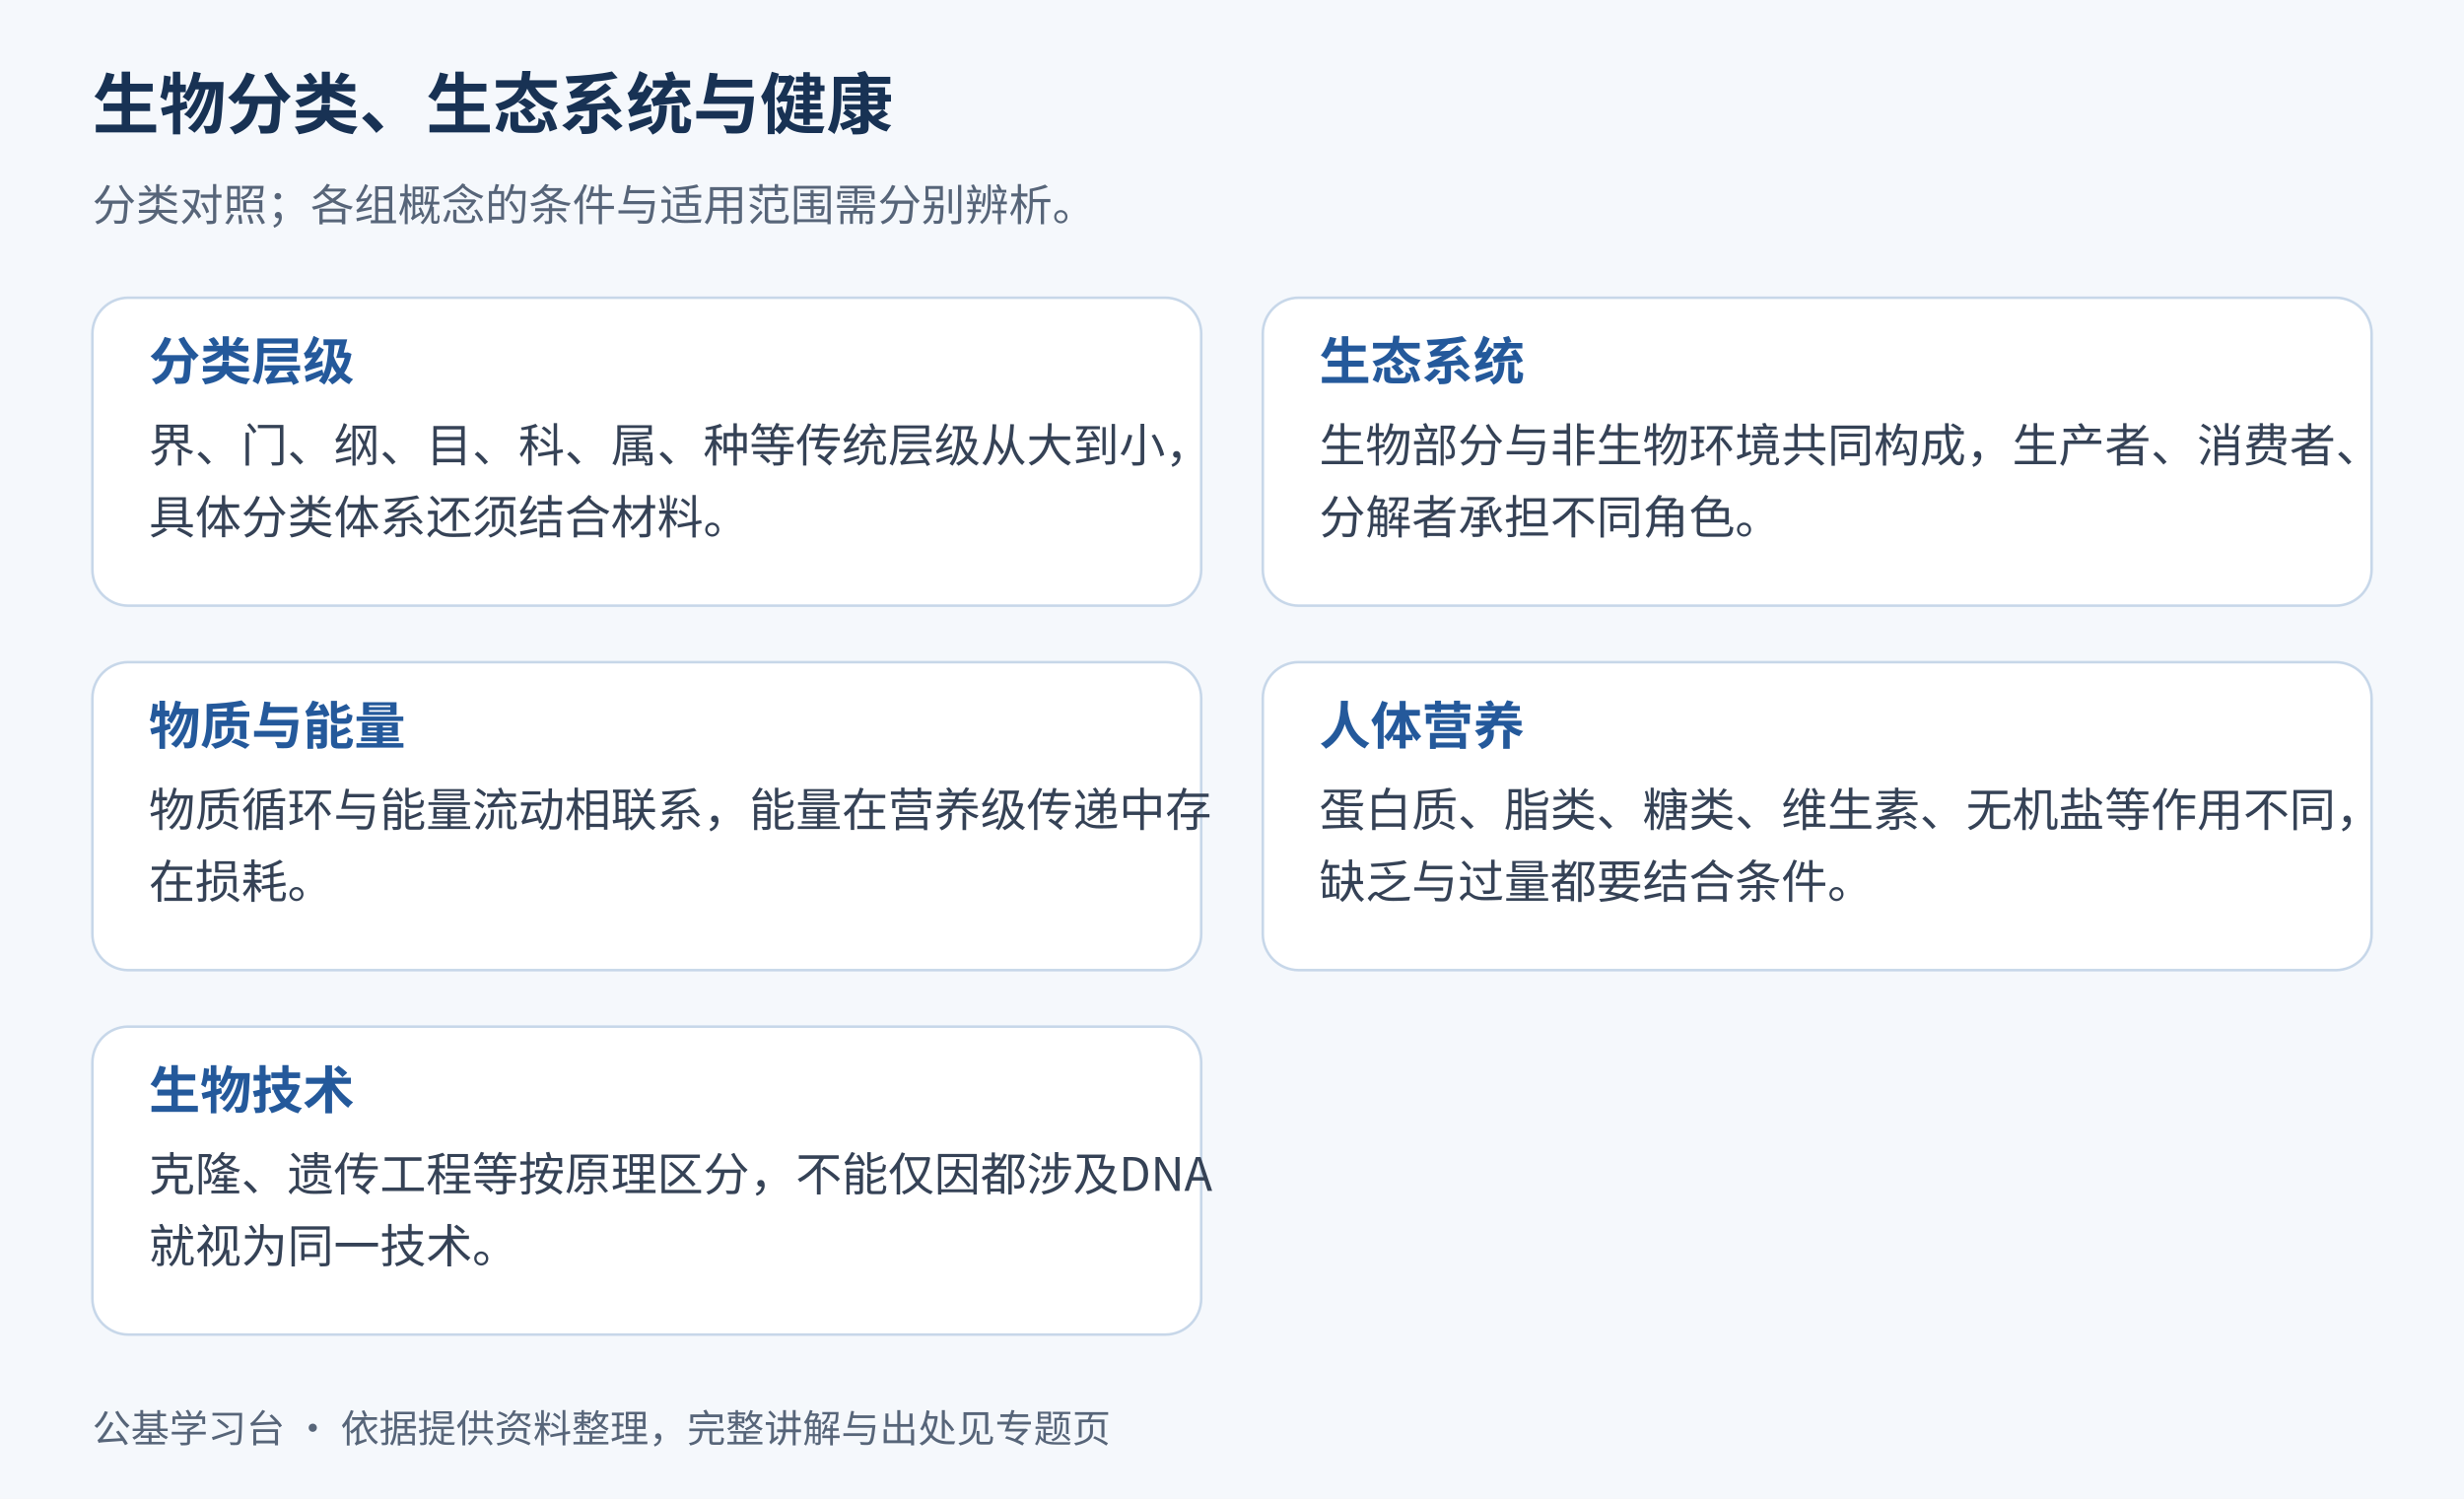
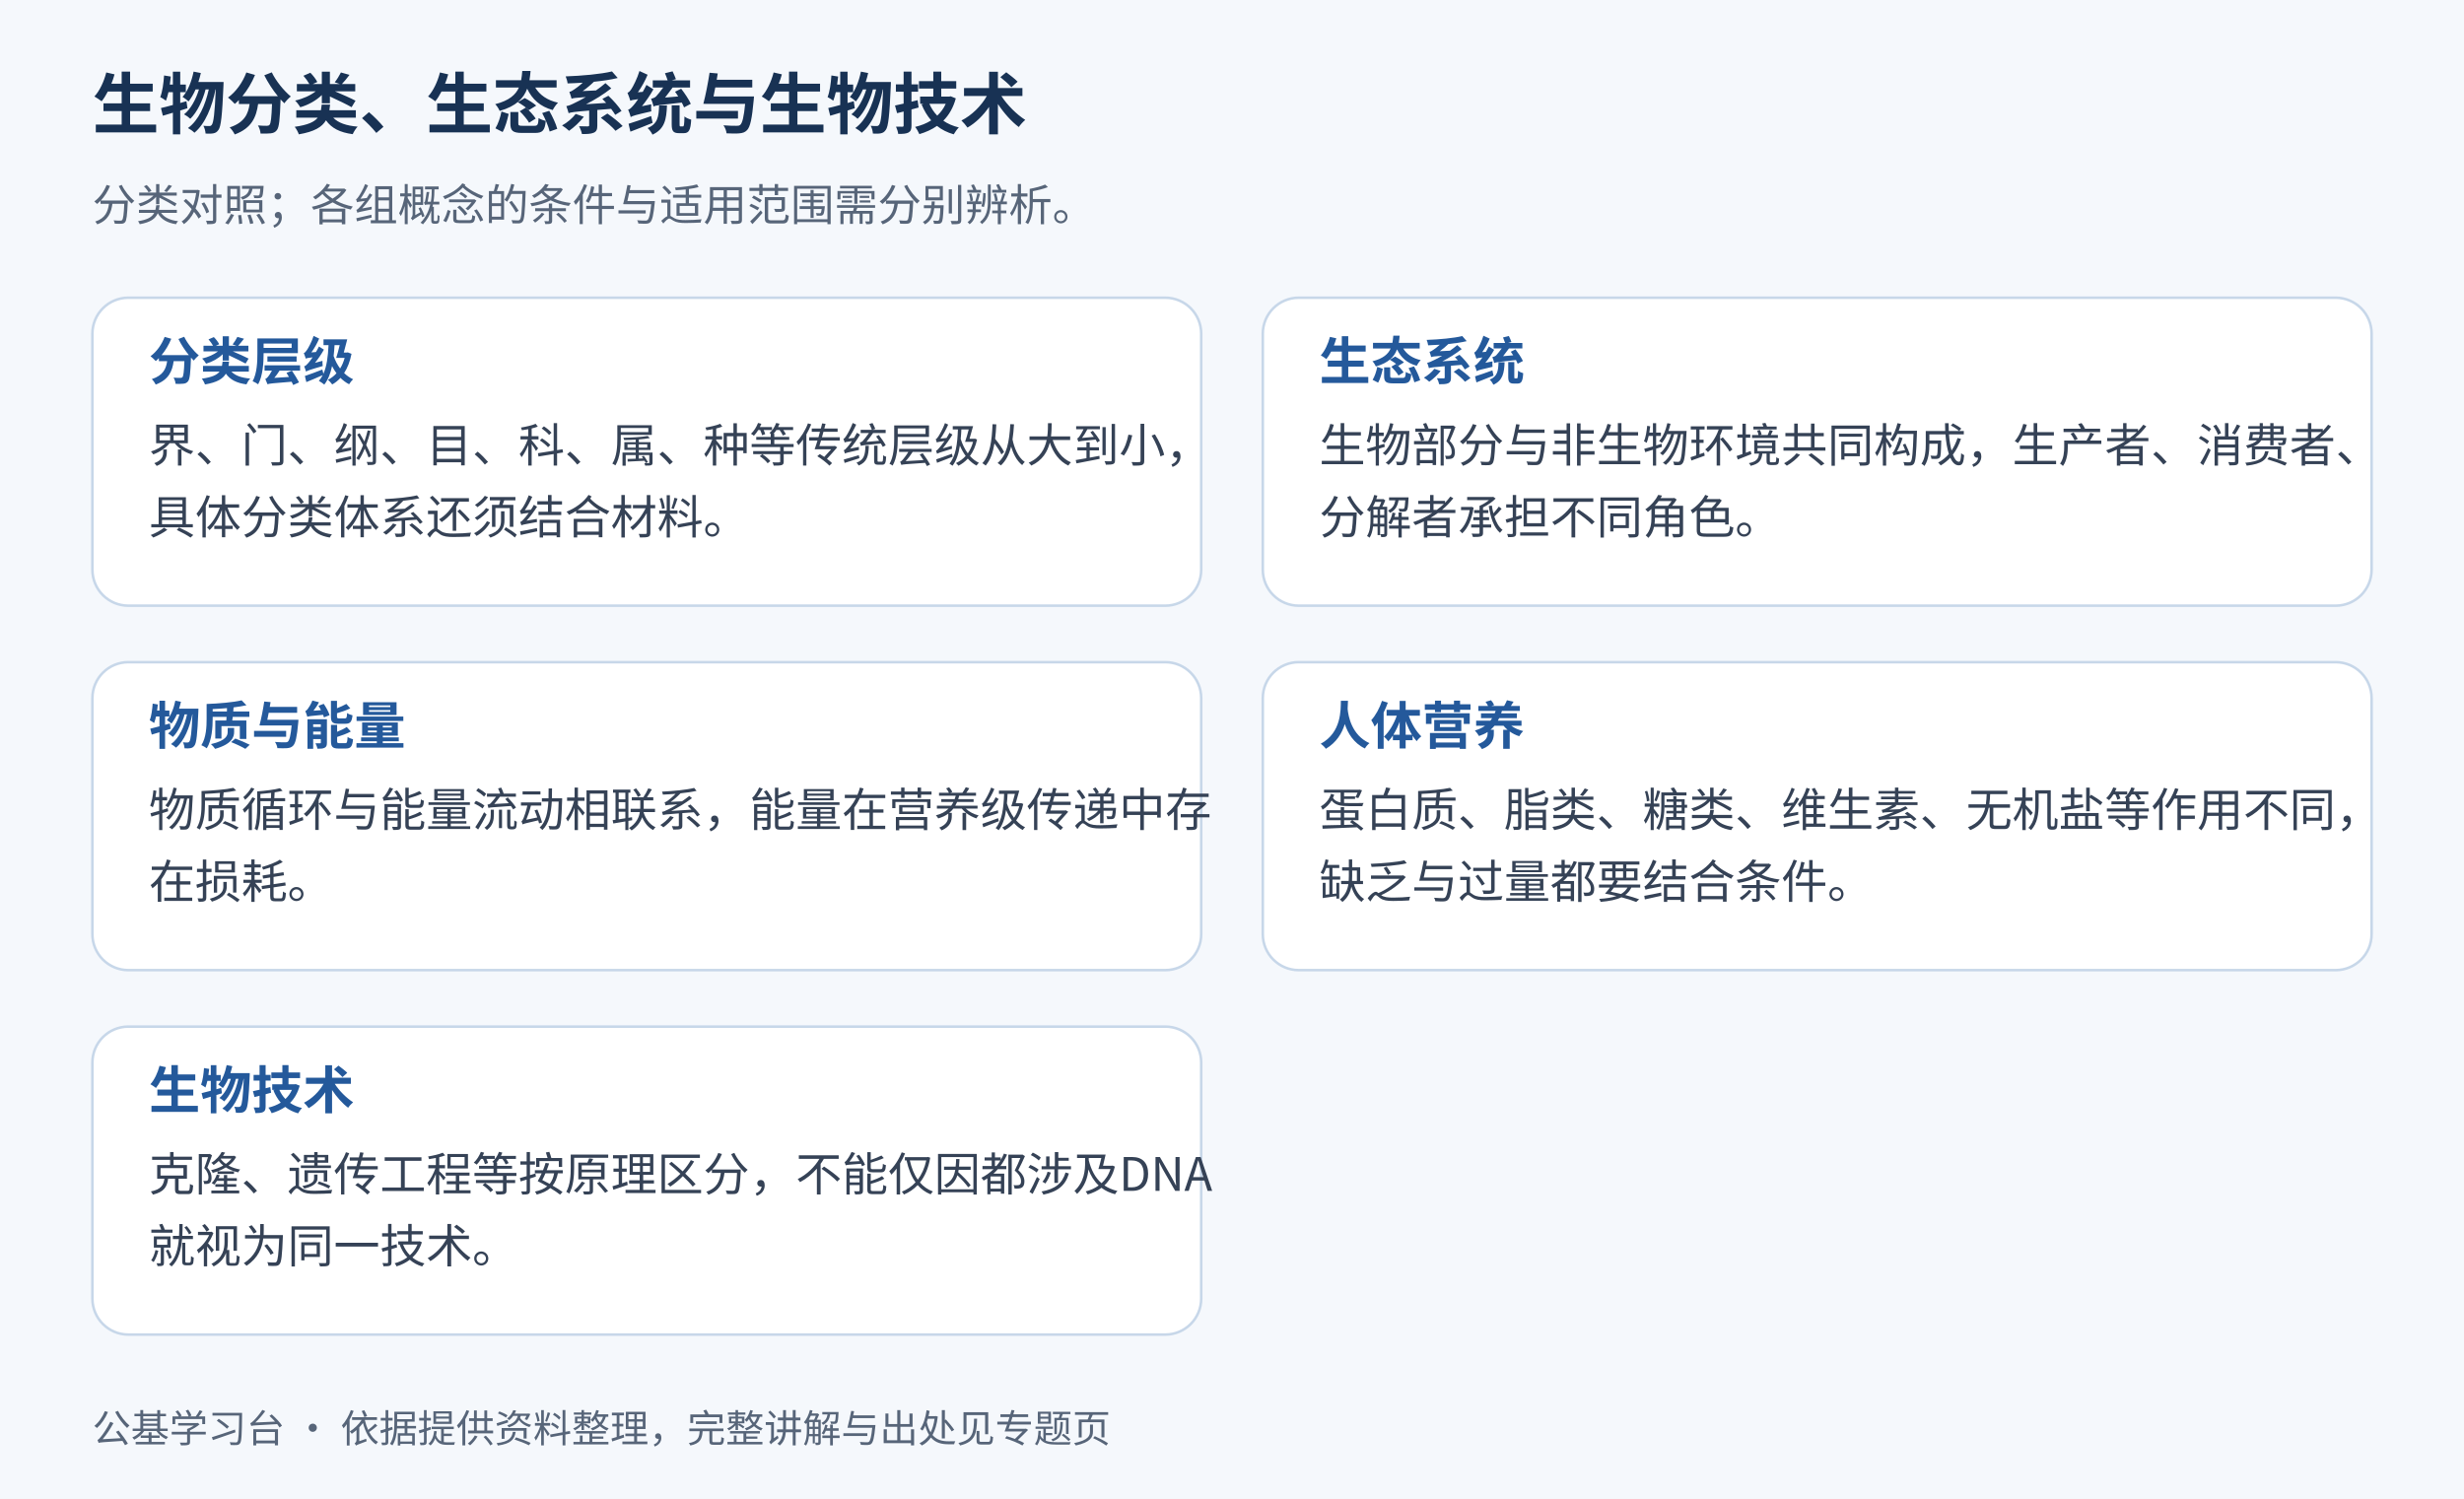
<svg xmlns="http://www.w3.org/2000/svg" width="960" height="584" viewBox="0 0 960 584" role="img" aria-labelledby="title">
  <rect width="960" height="584" fill="#f5f8fc" />
  <g font-family="PingFang SC,Microsoft YaHei,Noto Sans CJK SC,sans-serif">
-     <text x="36" y="50" fill="#183254" font-size="26" font-weight="700">生物分类、生态系统与健康</text>
+     <text x="36" y="50" fill="#183254" font-size="26" font-weight="700">生物分类、生态系统与生物技术</text>
    <text x="36" y="86" fill="#576579" font-size="17">分类对照；各组概念的条件与适用范围需分别辨析。</text>
    <rect x="36" y="116" width="432" height="120" rx="14" fill="#ffffff" stroke="#c7d7e9" />
    <text x="58" y="148" fill="#24599b" font-size="20" font-weight="700">分类层级</text>
    <text x="58" y="180" fill="#354256" font-size="18">界、门、纲、目、科、属、种等传统层级从大到小，</text>
    <text x="58" y="208" fill="#354256" font-size="18">具体分类体系还须结合材料。</text>
    <rect x="492" y="116" width="432" height="120" rx="14" fill="#ffffff" stroke="#c7d7e9" />
    <text x="514" y="148" fill="#24599b" font-size="20" font-weight="700">生态系统</text>
    <text x="514" y="180" fill="#354256" font-size="18">生物部分与非生物环境共同构成，生产者、消费者、</text>
    <text x="514" y="208" fill="#354256" font-size="18">分解者承担不同角色。</text>
    <rect x="36" y="258" width="432" height="120" rx="14" fill="#ffffff" stroke="#c7d7e9" />
    <text x="58" y="290" fill="#24599b" font-size="20" font-weight="700">物质与能量</text>
    <text x="58" y="322" fill="#354256" font-size="18">物质循环与能量流动相联系，能量在营养级传递中存</text>
    <text x="58" y="350" fill="#354256" font-size="18">在损耗。</text>
    <rect x="492" y="258" width="432" height="120" rx="14" fill="#ffffff" stroke="#c7d7e9" />
    <text x="514" y="290" fill="#24599b" font-size="20" font-weight="700">人体营养</text>
    <text x="514" y="322" fill="#354256" font-size="18">蛋白质、脂类、糖类、维生素、无机盐等作用不同，</text>
    <text x="514" y="350" fill="#354256" font-size="18">缺乏与过量都要结合条件。</text>
    <rect x="36" y="400" width="432" height="120" rx="14" fill="#ffffff" stroke="#c7d7e9" />
    <text x="58" y="432" fill="#24599b" font-size="20" font-weight="700">生物技术</text>
    <text x="58" y="464" fill="#354256" font-size="18">克隆、遗传工程等按原理区分，不能仅因都涉及DNA</text>
    <text x="58" y="492" fill="#354256" font-size="18">就视为同一技术。</text>
    <text x="36" y="562" fill="#576579" font-size="15">公基学习台 · 依据提供资料整理，完整讲解与出处见专题页</text>
  </g>
</svg>
